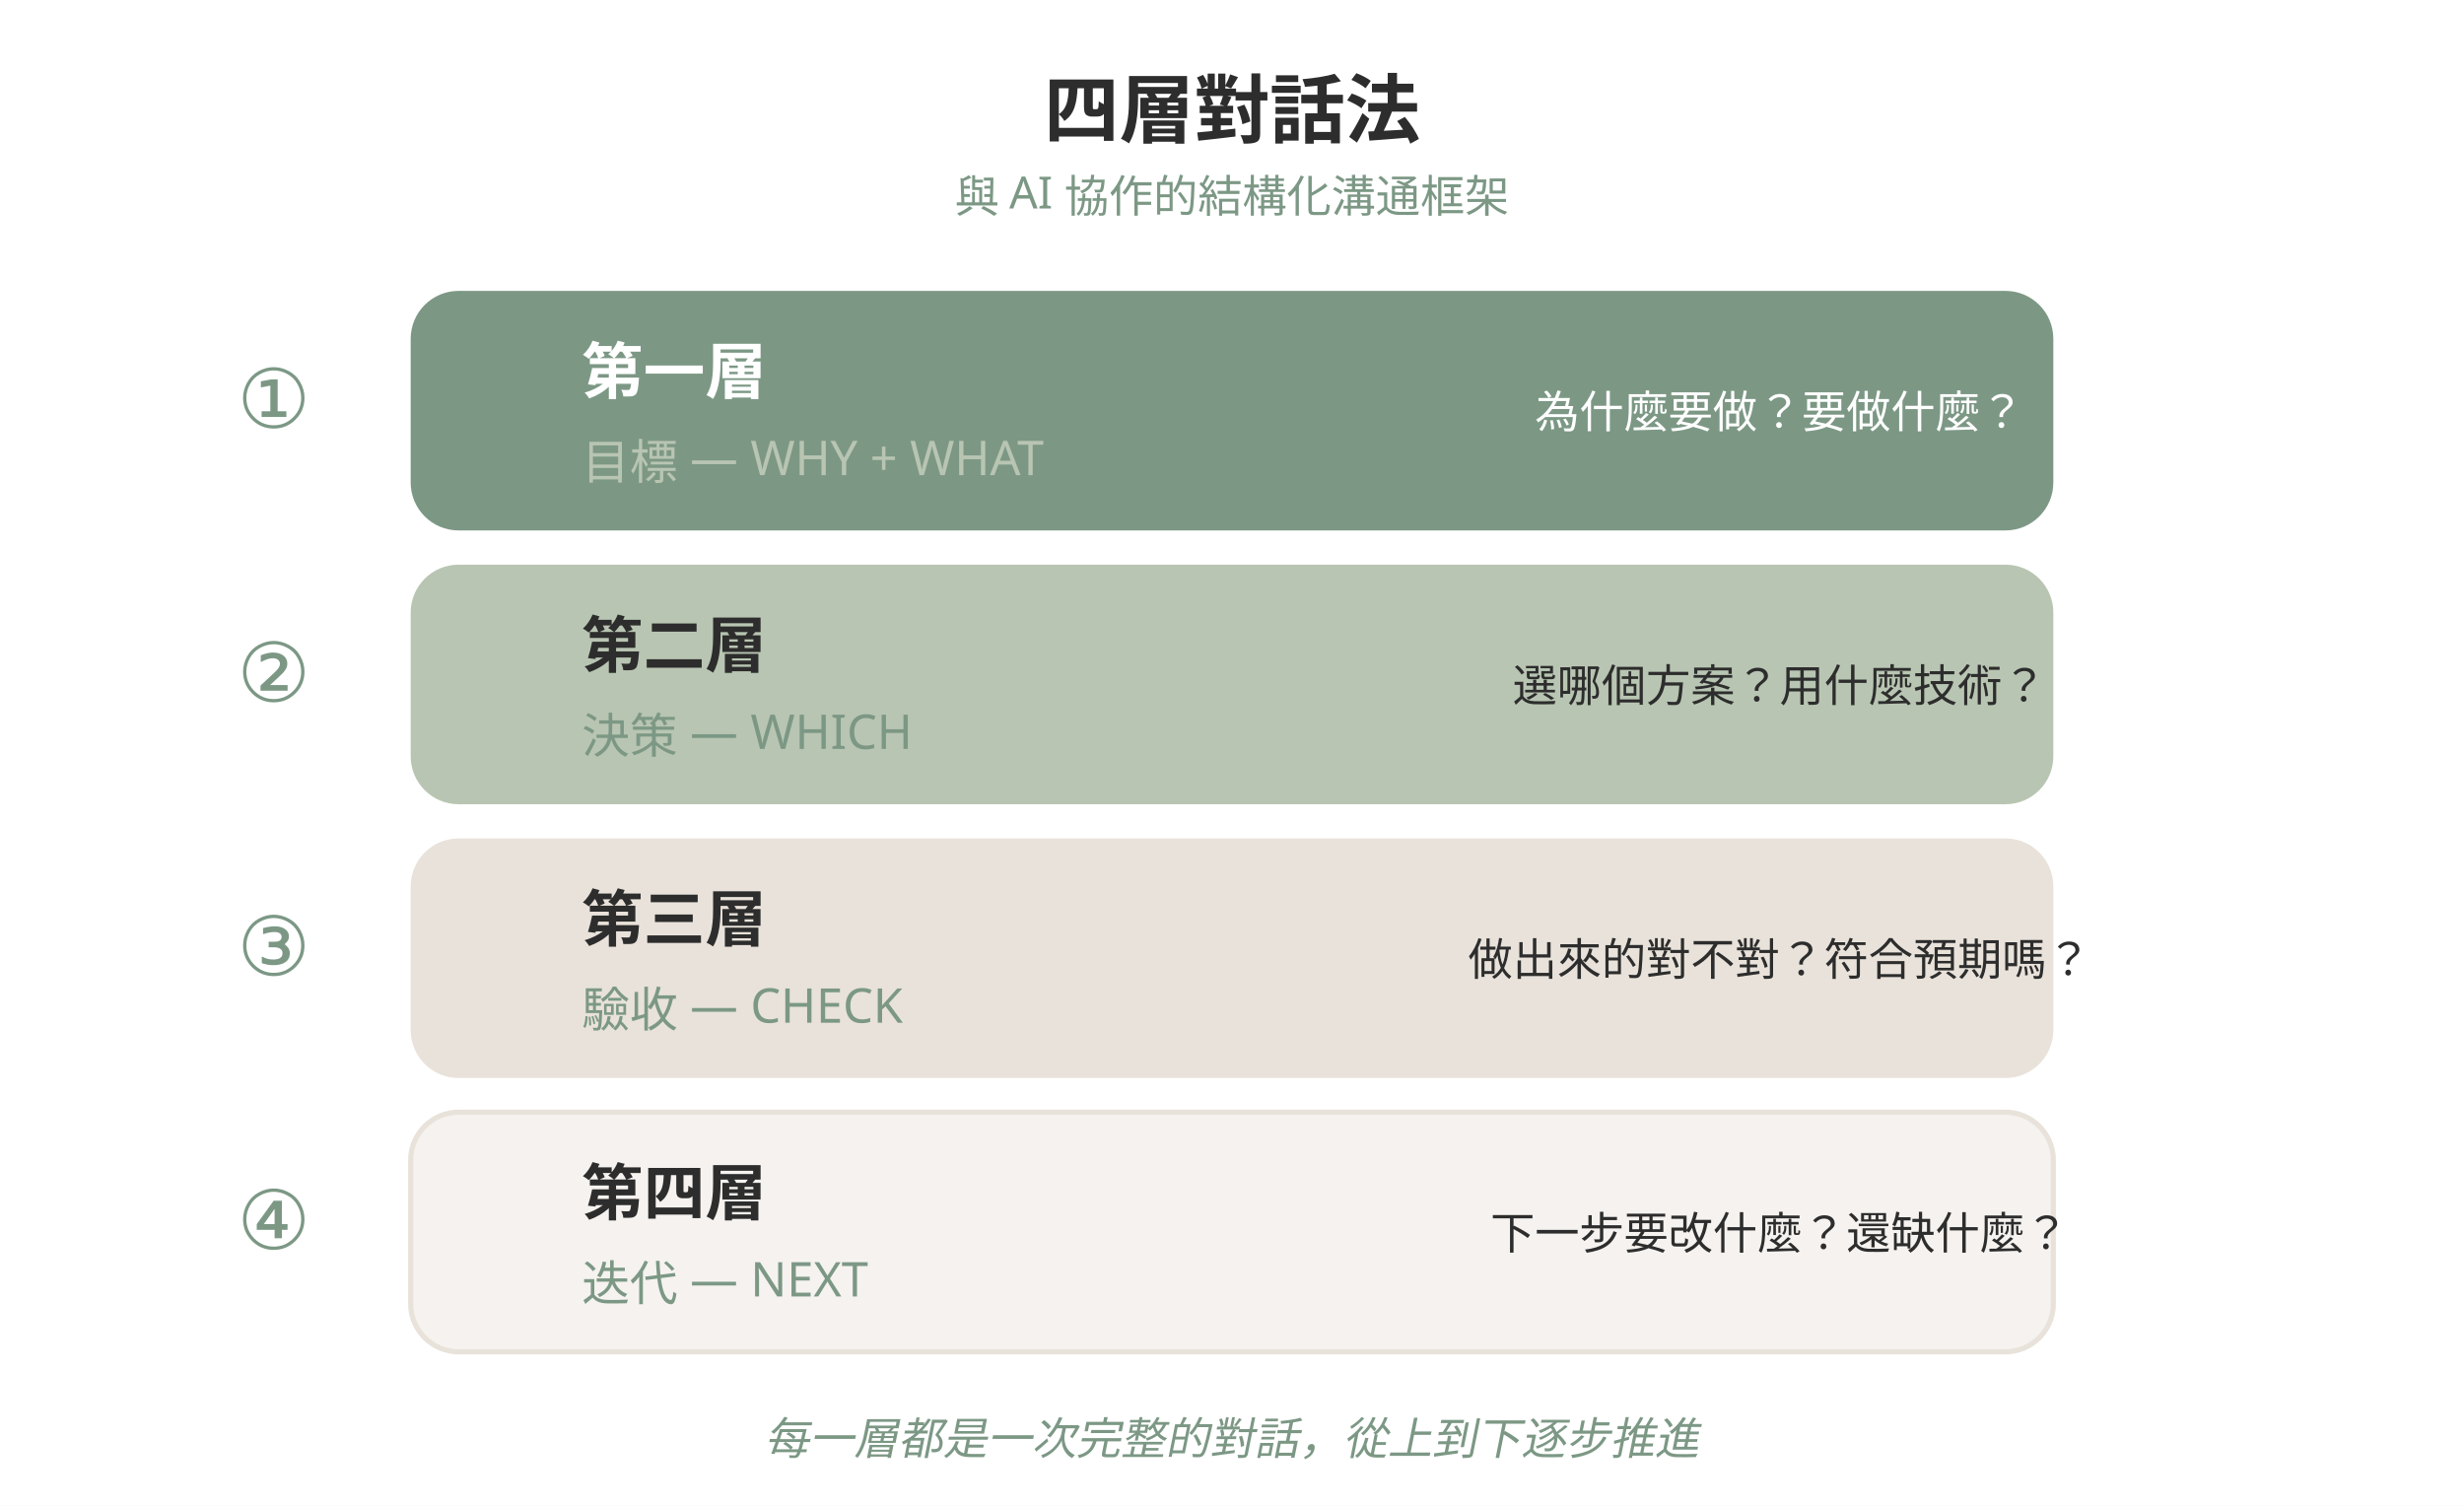
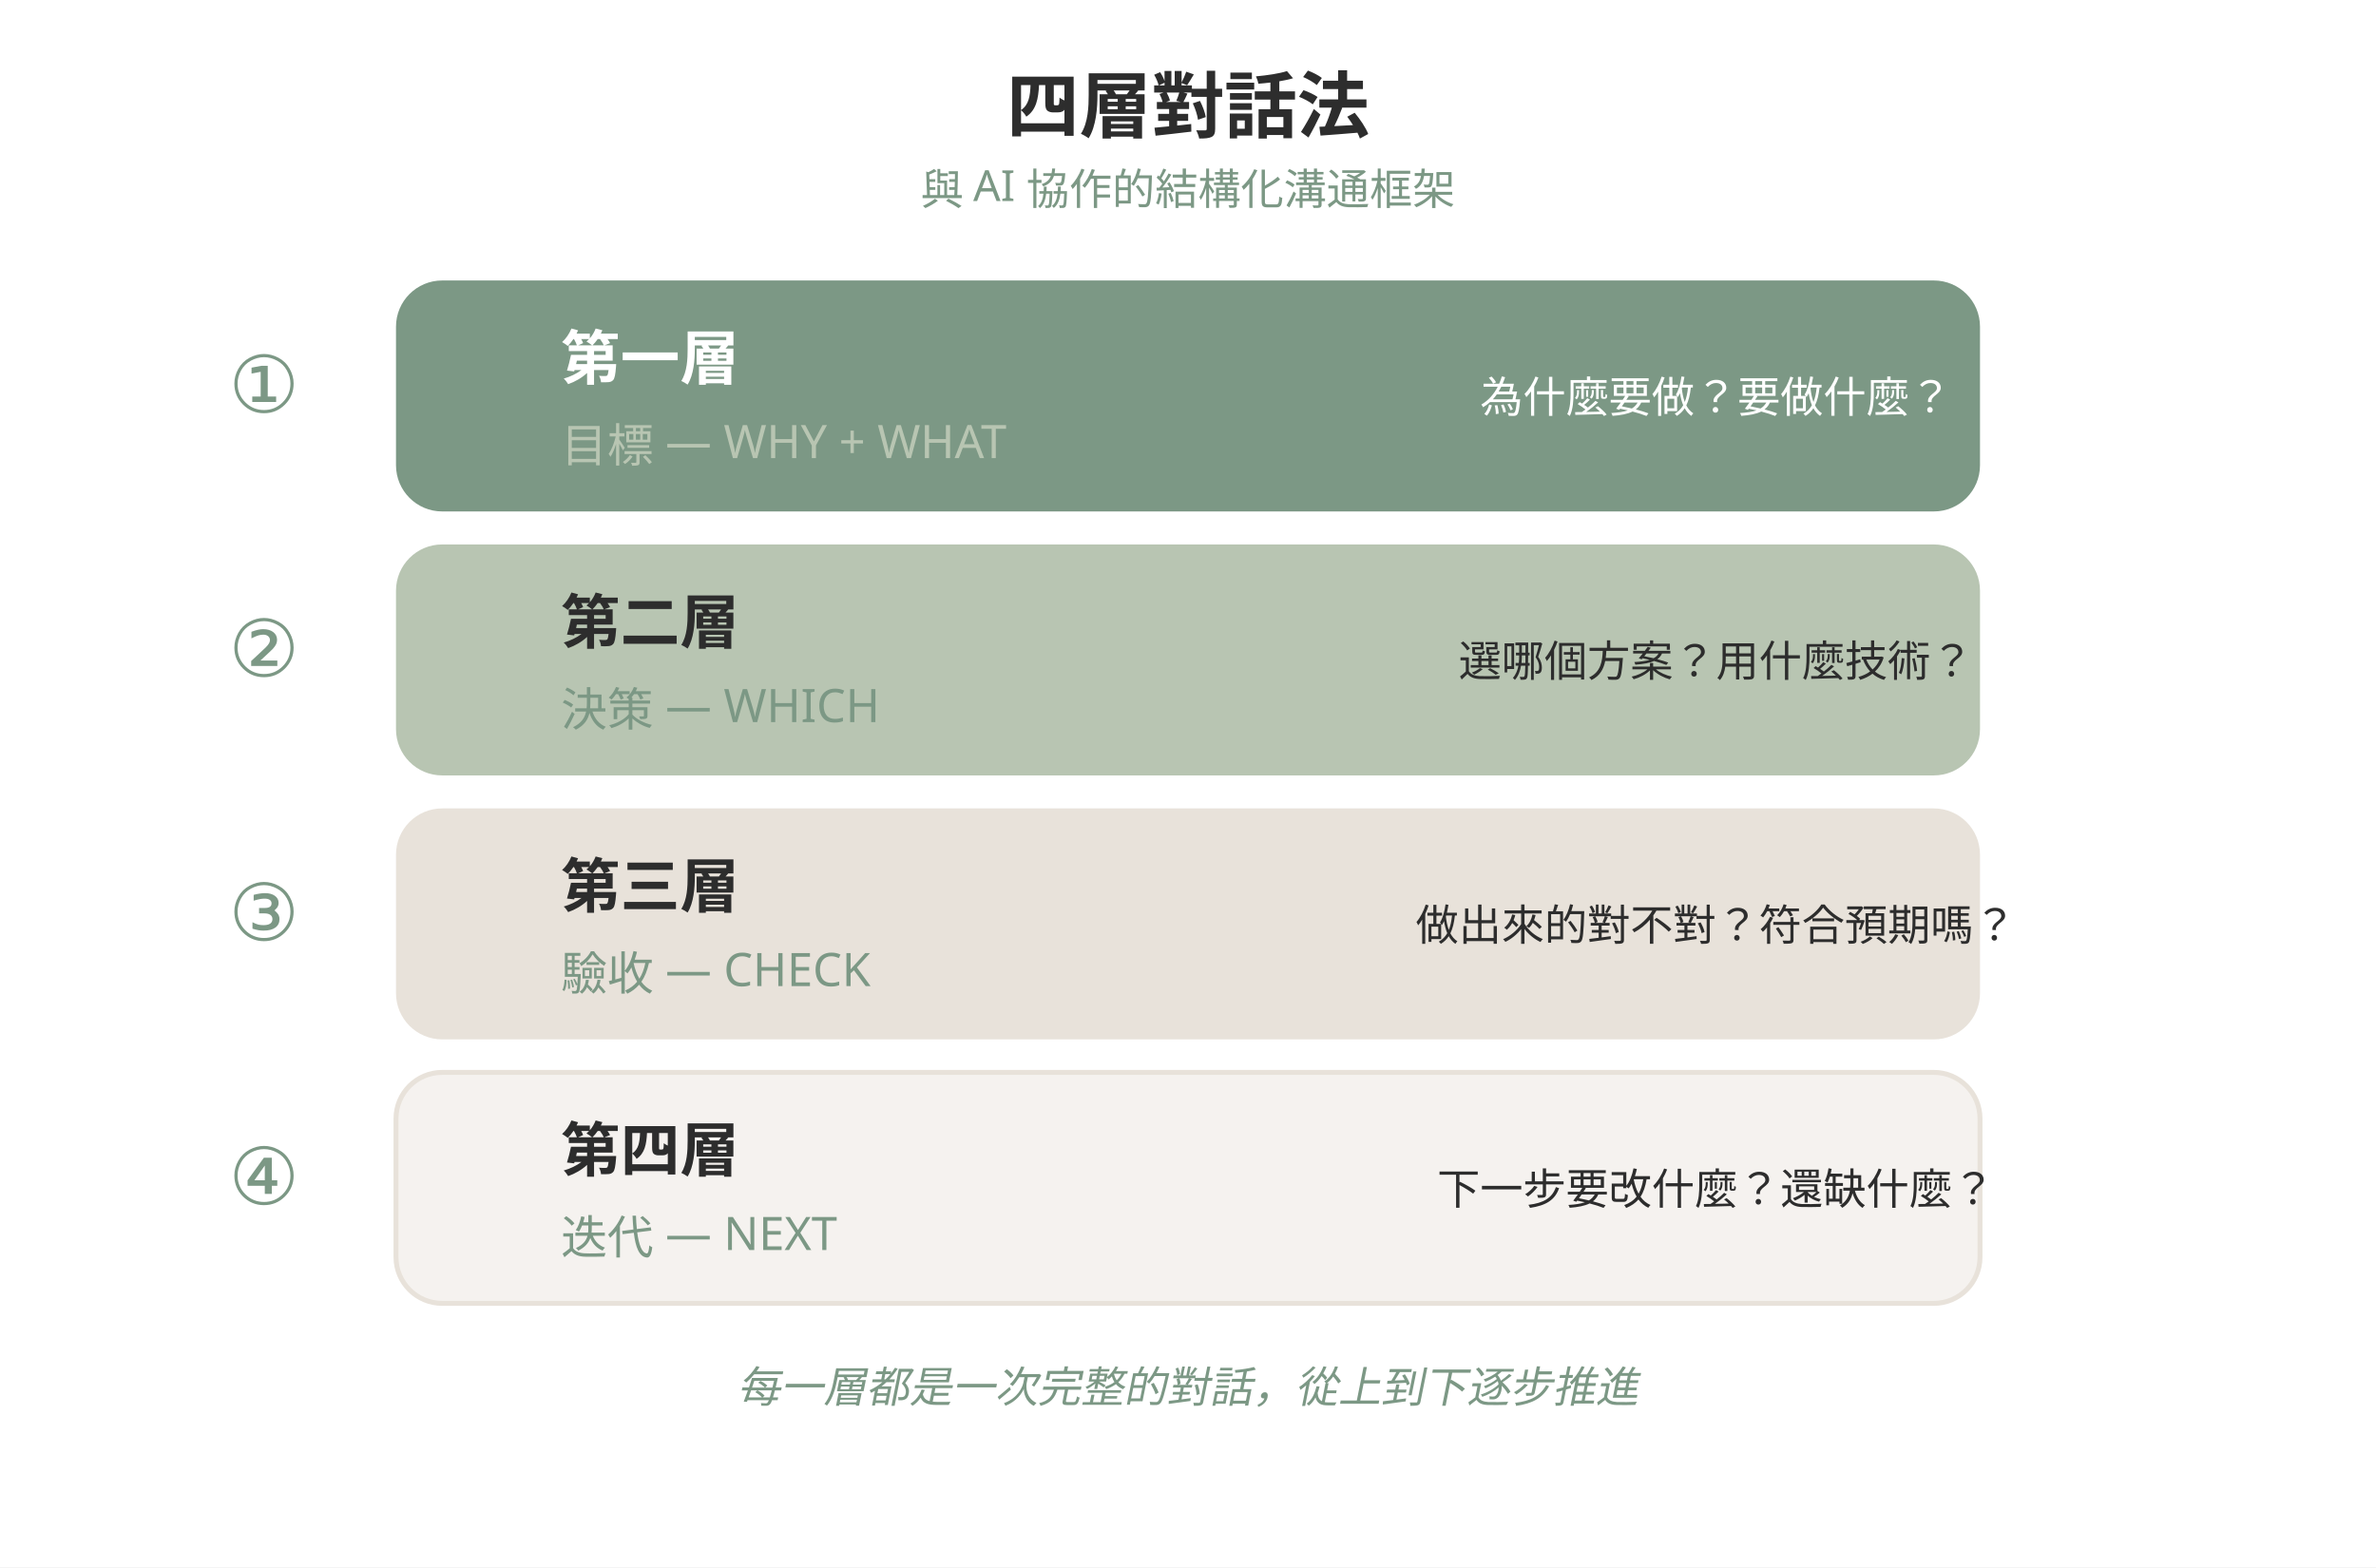
- <svg xmlns="http://www.w3.org/2000/svg" width="720" height="440" viewBox="0 0 720 440">
-   <rect width="720" height="440" fill="#FFFFFF" />
+ <svg xmlns="http://www.w3.org/2000/svg" width="720" height="475" viewBox="0 0 720 475">
+   <rect width="720" height="475" fill="#FFFFFF" />
  <text x="360" y="40" font-family="PingFang TC, Noto Sans TC, sans-serif" font-size="22" font-weight="bold" fill="#2D2D2D" text-anchor="middle">四層對話法</text>
  <text x="360" y="62" font-family="PingFang TC, Noto Sans TC, sans-serif" font-size="13" fill="#7C9885" text-anchor="middle">與 AI 協作的結構化溝通框架</text>
  <rect x="120" y="85" width="480" height="70" rx="14" fill="#7C9885" />
  <text x="170" y="115" font-family="PingFang TC, Noto Sans TC, sans-serif" font-size="18" font-weight="bold" fill="#FFFFFF">第一層</text>
  <text x="170" y="140" font-family="PingFang TC, Noto Sans TC, sans-serif" font-size="14" fill="#B8C5B2">目標 — WHY + WHAT</text>
  <text x="520" y="125" font-family="PingFang TC, Noto Sans TC, sans-serif" font-size="13" fill="#FFFFFF" text-anchor="middle">為什麼要做？要做什麼？</text>
  <rect x="120" y="165" width="480" height="70" rx="14" fill="#B8C5B2" />
  <text x="170" y="195" font-family="PingFang TC, Noto Sans TC, sans-serif" font-size="18" font-weight="bold" fill="#2D2D2D">第二層</text>
  <text x="170" y="220" font-family="PingFang TC, Noto Sans TC, sans-serif" font-size="14" fill="#7C9885">決策 — WHICH</text>
  <text x="520" y="205" font-family="PingFang TC, Noto Sans TC, sans-serif" font-size="13" fill="#2D2D2D" text-anchor="middle">選哪個方案？用什麼技術？</text>
  <rect x="120" y="245" width="480" height="70" rx="14" fill="#E8E2DA" />
  <text x="170" y="275" font-family="PingFang TC, Noto Sans TC, sans-serif" font-size="18" font-weight="bold" fill="#2D2D2D">第三層</text>
  <text x="170" y="300" font-family="PingFang TC, Noto Sans TC, sans-serif" font-size="14" fill="#7C9885">驗收 — CHECK</text>
  <text x="520" y="285" font-family="PingFang TC, Noto Sans TC, sans-serif" font-size="13" fill="#2D2D2D" text-anchor="middle">做出來的對不對？符合預期嗎？</text>
  <rect x="120" y="325" width="480" height="70" rx="14" fill="#F5F2EF" stroke="#E8E2DA" stroke-width="1.5" />
  <text x="170" y="355" font-family="PingFang TC, Noto Sans TC, sans-serif" font-size="18" font-weight="bold" fill="#2D2D2D">第四層</text>
  <text x="170" y="380" font-family="PingFang TC, Noto Sans TC, sans-serif" font-size="14" fill="#7C9885">迭代 — NEXT</text>
  <text x="520" y="365" font-family="PingFang TC, Noto Sans TC, sans-serif" font-size="13" fill="#2D2D2D" text-anchor="middle">下一步要改什麼？還缺什麼？</text>
  <text x="80" y="125" font-family="PingFang TC, Noto Sans TC, sans-serif" font-size="24" fill="#7C9885" text-anchor="middle">①</text>
  <text x="80" y="205" font-family="PingFang TC, Noto Sans TC, sans-serif" font-size="24" fill="#7C9885" text-anchor="middle">②</text>
  <text x="80" y="285" font-family="PingFang TC, Noto Sans TC, sans-serif" font-size="24" fill="#7C9885" text-anchor="middle">③</text>
  <text x="80" y="365" font-family="PingFang TC, Noto Sans TC, sans-serif" font-size="24" fill="#7C9885" text-anchor="middle">④</text>
  <text x="360" y="425" font-family="PingFang TC, Noto Sans TC, sans-serif" font-size="13" fill="#7C9885" text-anchor="middle" font-style="italic">每一層都是一次完整的對話，從上到下逐步推進</text>
</svg>
